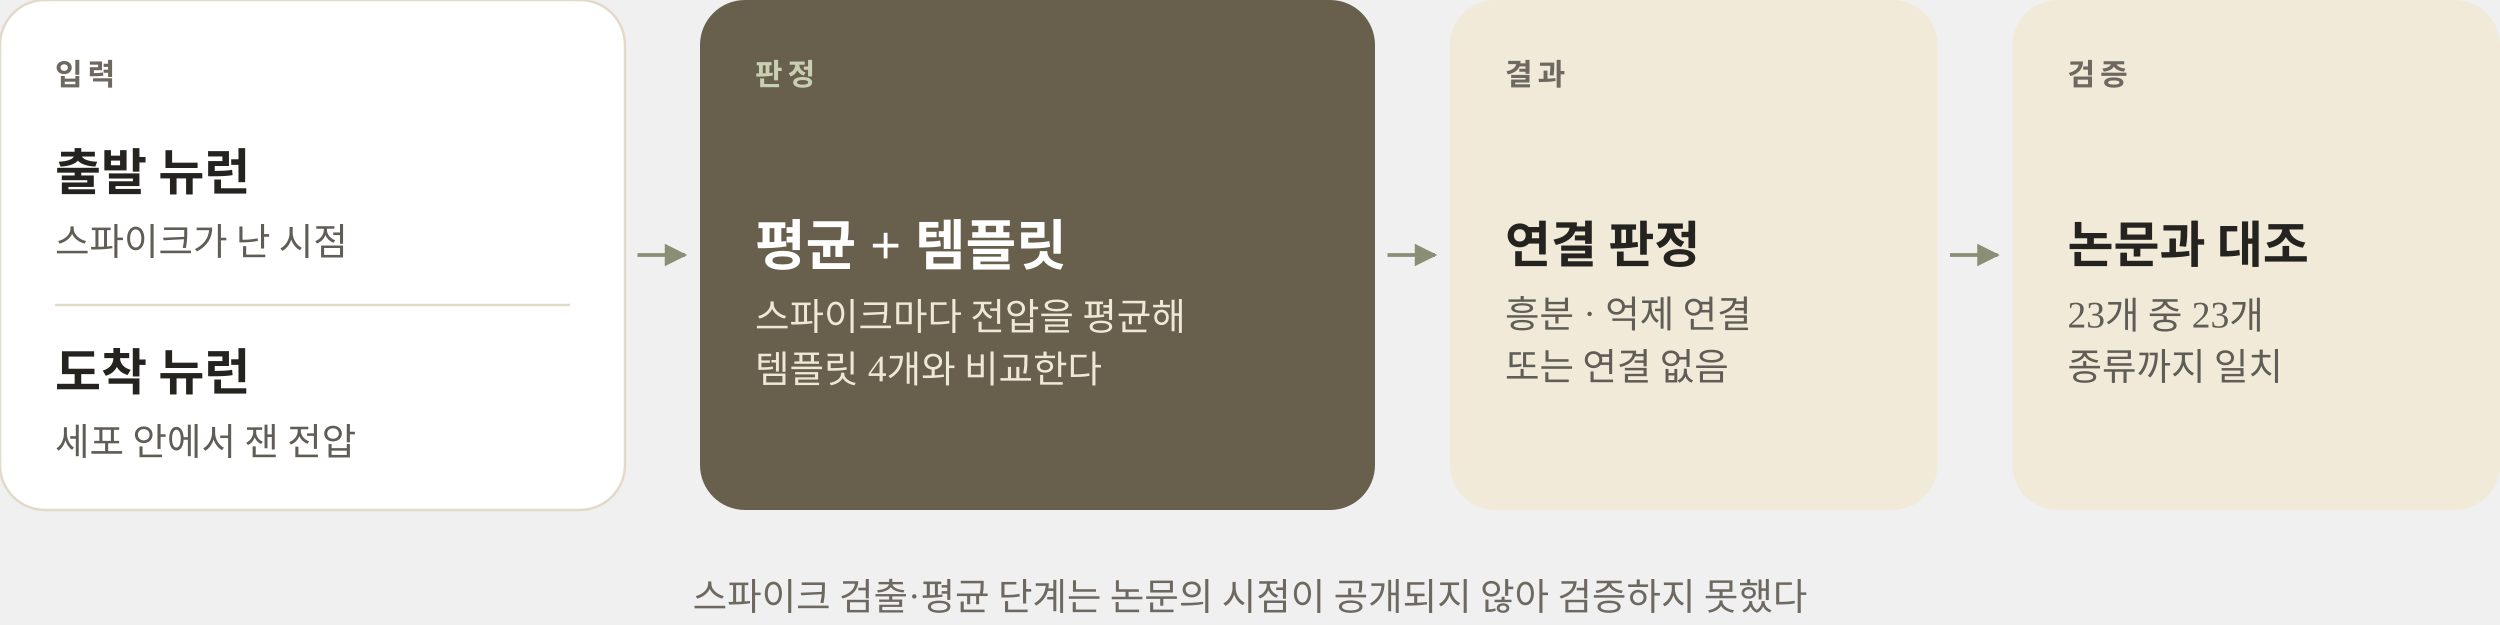
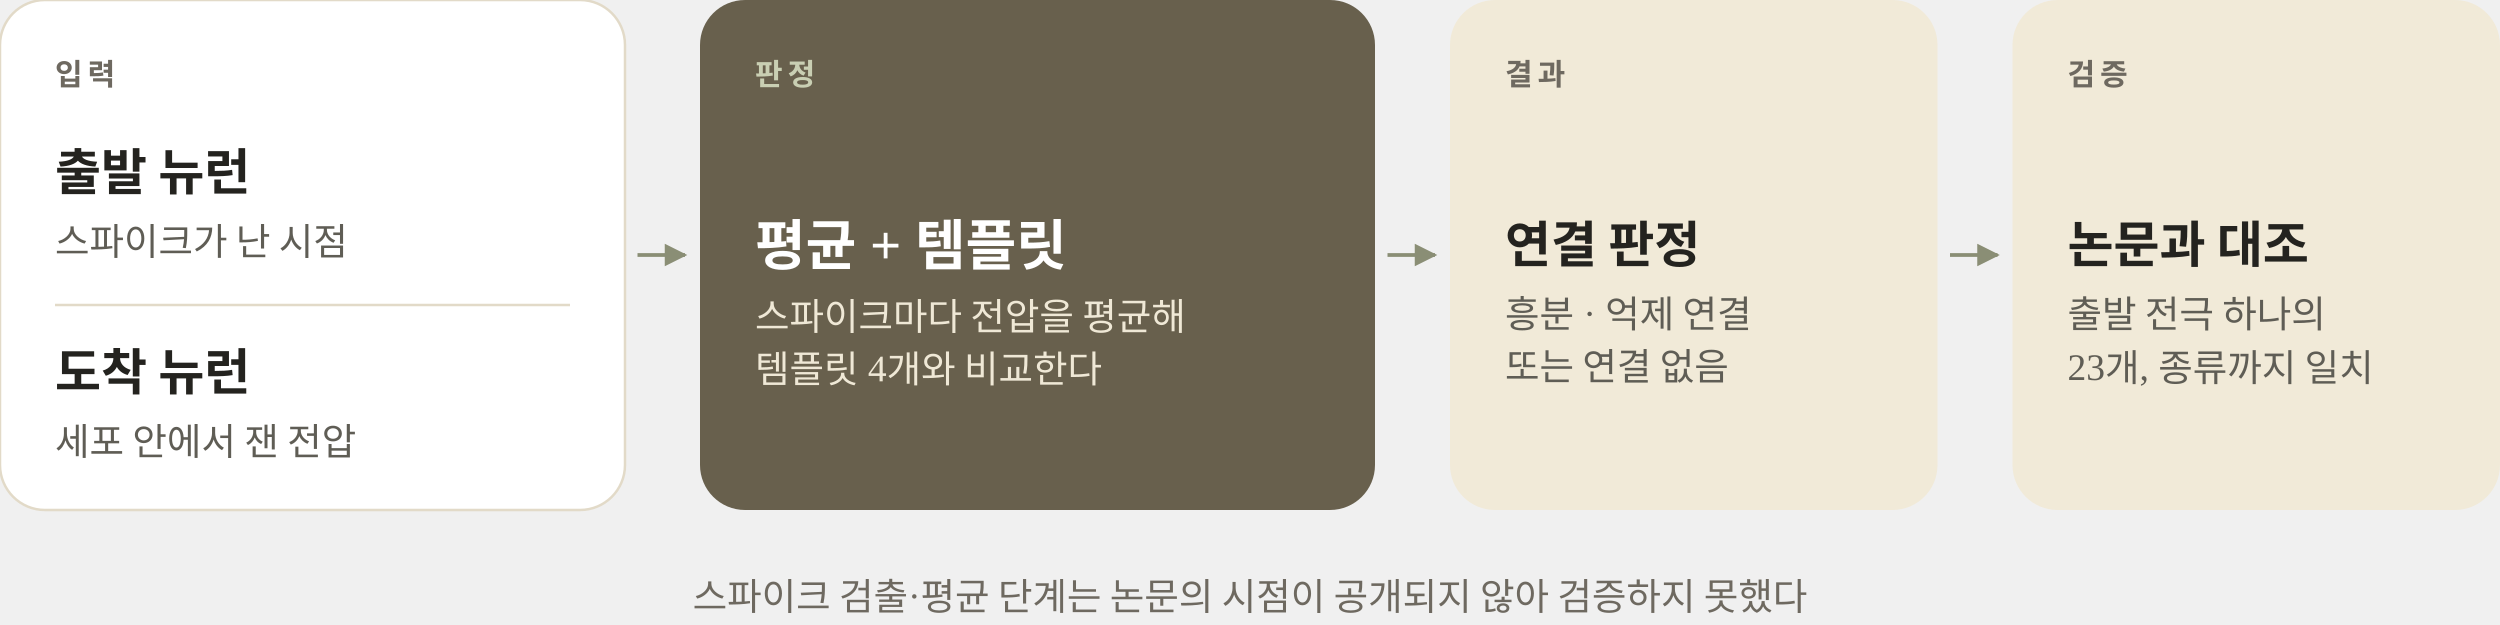
<svg xmlns="http://www.w3.org/2000/svg" viewBox="0 0 1000 250" role="img" aria-label="시냅스 연결 판정 재현 흐름 — 출발 뉴런의 스파이크와 도착 뉴런의 전압을 평균해 템플릿과 비교하고, 판정을 논문과 대조한다">
  <defs>
    <marker id="flow-arrow-w" viewBox="0 0 10 10" refX="9" refY="5" markerWidth="6" markerHeight="6" orient="auto-start-reverse">
      <path d="M 0 0 L 10 5 L 0 10 z" fill="#8a8e75" />
    </marker>
  </defs>
  <rect x="0" y="0" width="250" height="204" rx="18" fill="#ffffff" stroke="#e2dac8" stroke-width="1" />
  <text x="22" y="34" font-size="12" fill="#6e6960" font-weight="700" letter-spacing="2">입력</text>
  <rect x="280" y="0" width="270" height="204" rx="18" fill="#68604d" />
  <text x="302" y="34" font-size="12" fill="#c9cfb3" font-weight="700" letter-spacing="2">판정</text>
  <rect x="580" y="0" width="195" height="204" rx="18" fill="#f1ead8" />
  <text x="602" y="34" font-size="12" fill="#6e6960" font-weight="700" letter-spacing="2">결과</text>
  <rect x="805" y="0" width="195" height="204" rx="18" fill="#f1ead8" />
  <text x="827" y="34" font-size="12" fill="#6e6960" font-weight="700" letter-spacing="2">검증</text>
  <text x="22" y="76" font-size="20" fill="#24231f" font-weight="600">출발 뉴런</text>
  <text x="22" y="102" font-size="15" fill="#5f5d55">스파이크가 난 시점</text>
  <line x1="22" y1="122" x2="228" y2="122" stroke="#e2dac8" stroke-width="1" />
  <text x="22" y="156" font-size="20" fill="#24231f" font-weight="600">도착 뉴런</text>
  <text x="22" y="182" font-size="15" fill="#5f5d55">세포 안에서 잰 전압</text>
  <text x="302" y="106" font-size="22" fill="#ffffff" font-weight="600">평균 + 템플릿</text>
  <text x="302" y="132" font-size="15" fill="#efe8d6">스파이크마다 전압을 평균해</text>
  <text x="302" y="153" font-size="15" fill="#efe8d6">템플릿 4개와 비교한다</text>
  <text x="602" y="105" font-size="20" fill="#24231f" font-weight="600">연결 판정</text>
  <text x="602" y="131" font-size="15" fill="#5f5d55">흥분 · 억제 연결</text>
  <text x="602" y="152" font-size="15" fill="#5f5d55">또는 연결 없음</text>
  <text x="827" y="105" font-size="20" fill="#24231f" font-weight="600">논문과 대조</text>
-   <text x="827" y="131" font-size="15" fill="#5f5d55">23개 중 23개</text>
-   <text x="827" y="152" font-size="15" fill="#5f5d55">종류까지 일치</text>
+   <text x="827" y="131" font-size="15" fill="#5f5d55">출발 전극 하나의</text>
+   <text x="827" y="152" font-size="15" fill="#5f5d55">23개, 종류까지 일치</text>
  <line x1="255" y1="102.0" x2="274" y2="102.0" stroke="#8a8e75" stroke-width="1.5" marker-end="url(#flow-arrow-w)" />
  <line x1="555" y1="102.0" x2="574" y2="102.0" stroke="#8a8e75" stroke-width="1.5" marker-end="url(#flow-arrow-w)" />
  <line x1="780" y1="102.0" x2="799" y2="102.0" stroke="#8a8e75" stroke-width="1.5" marker-end="url(#flow-arrow-w)" />
  <text x="500.0" y="244" font-size="15" fill="#6e6960" text-anchor="middle">스파이크 검출·평균 단계는 논문의 시점이 공개되지 않아 검증하지 못했다</text>
</svg>
